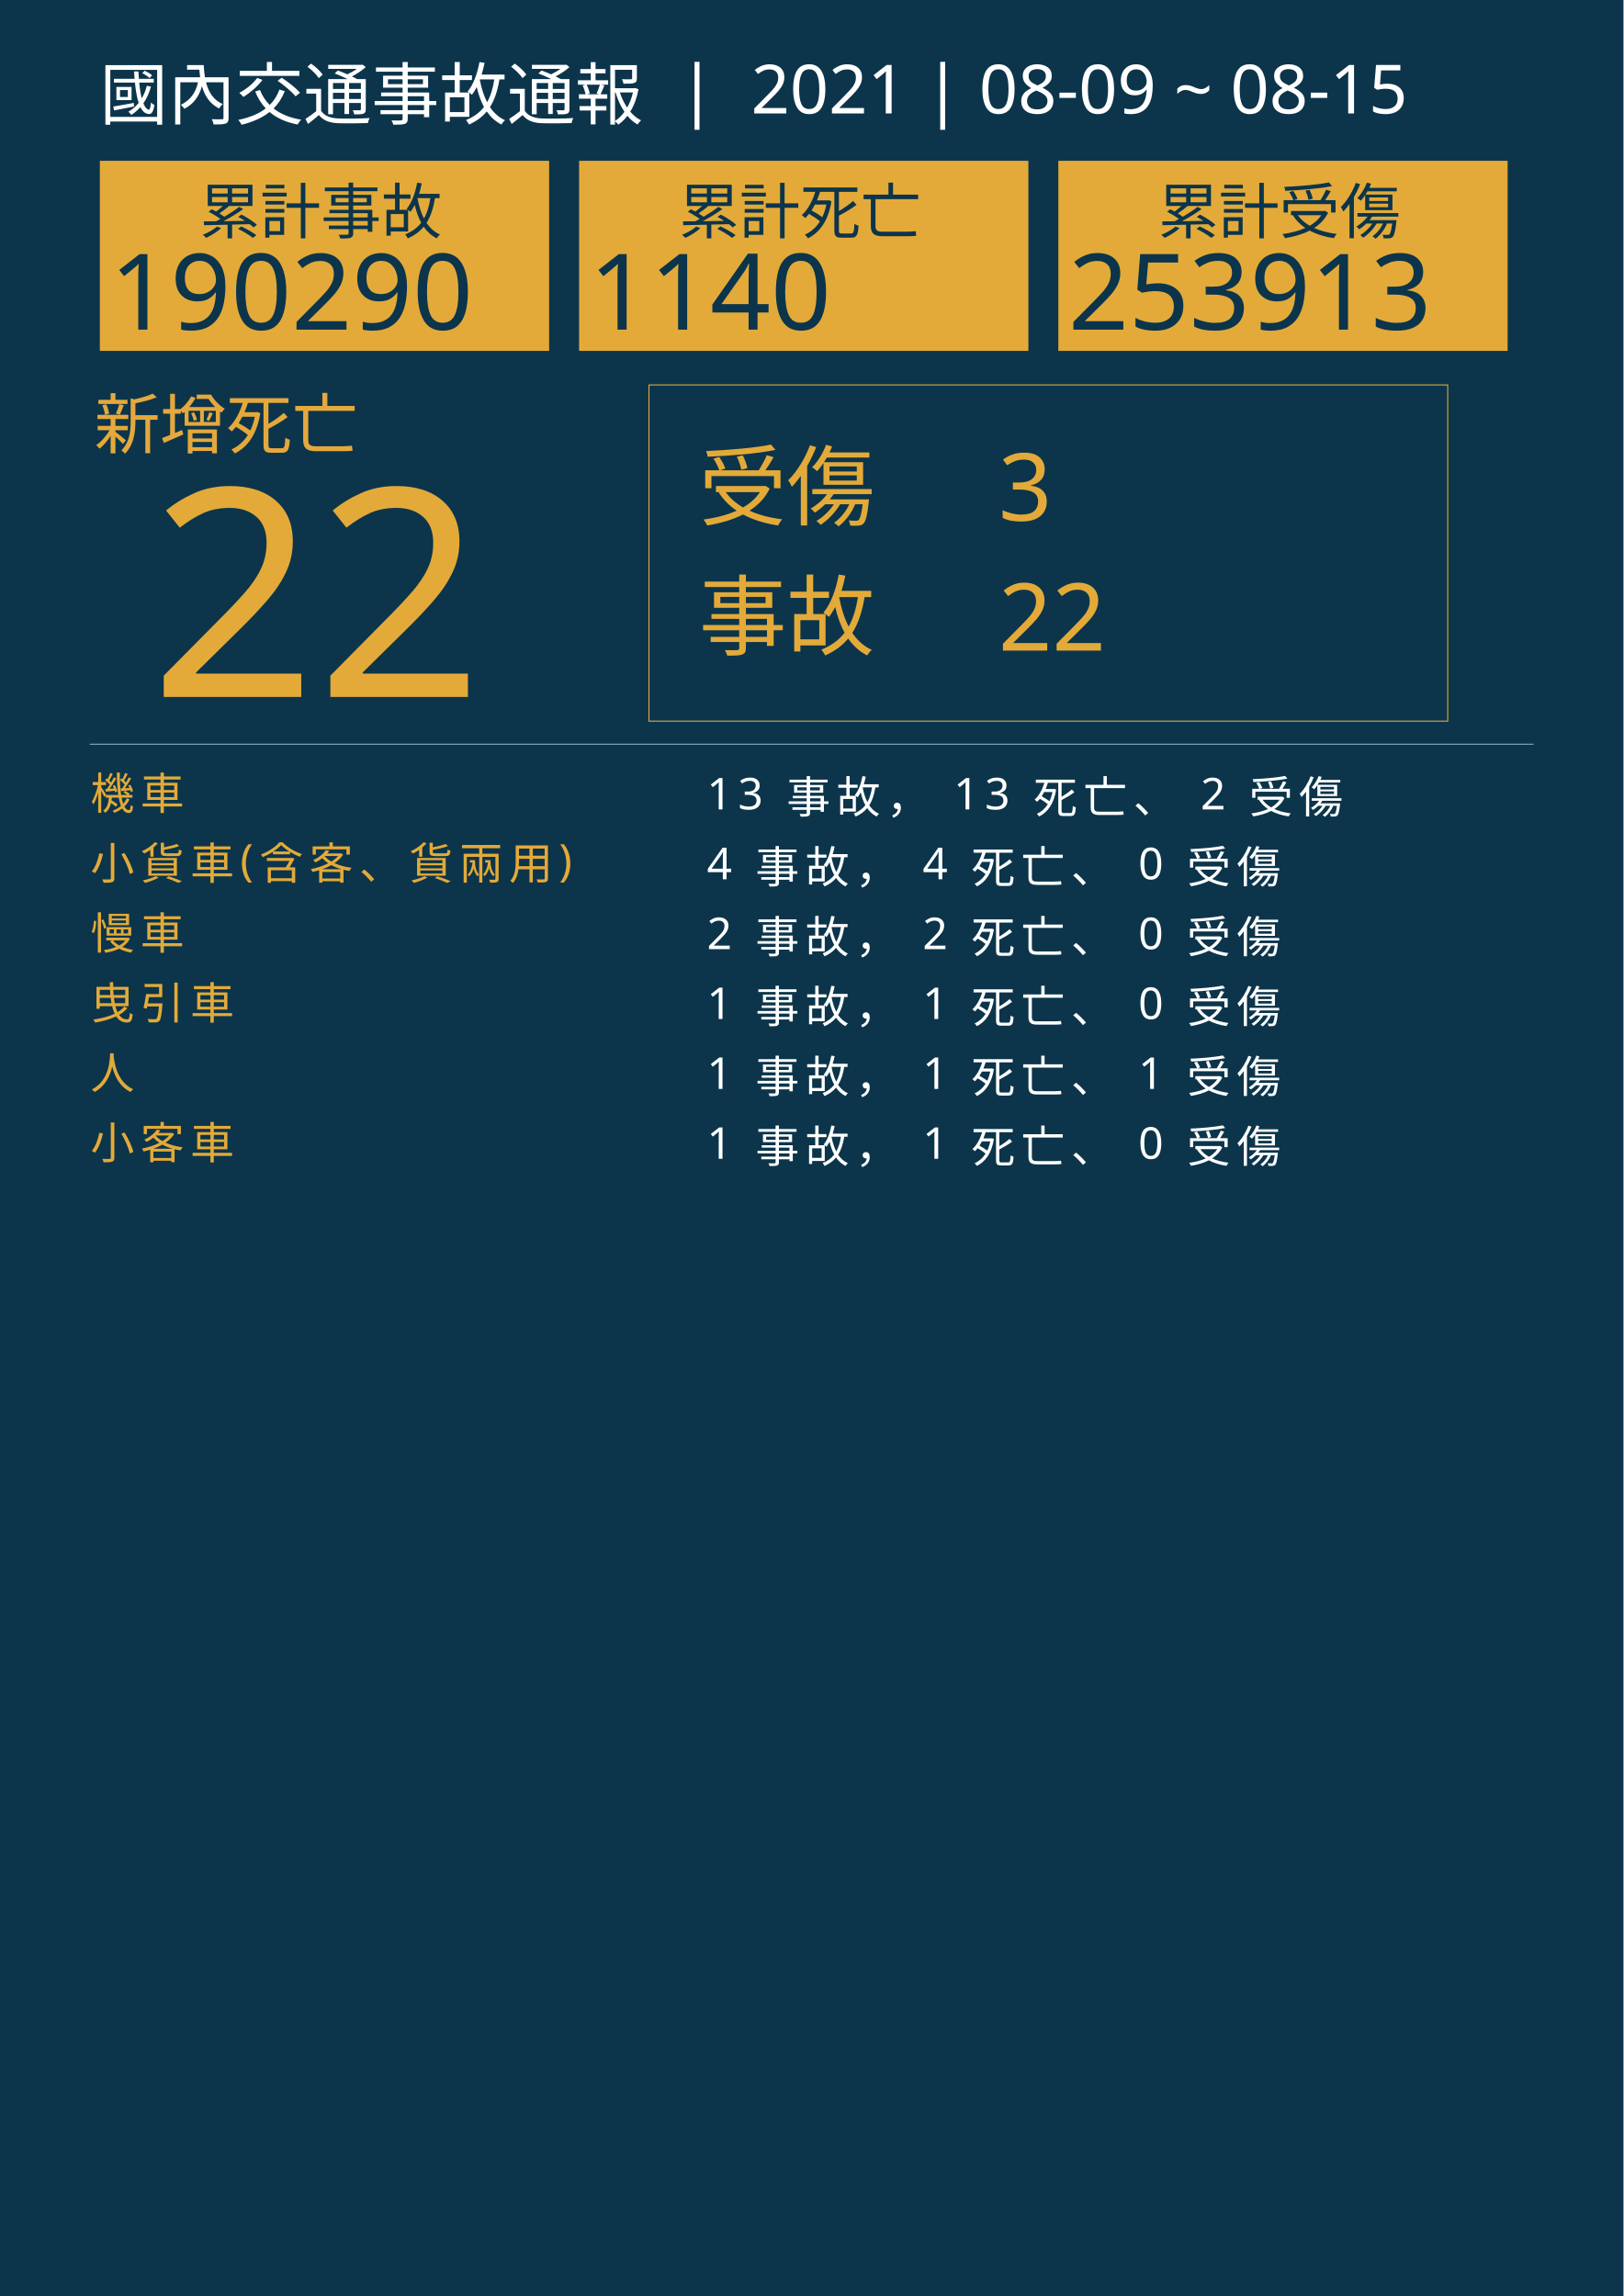
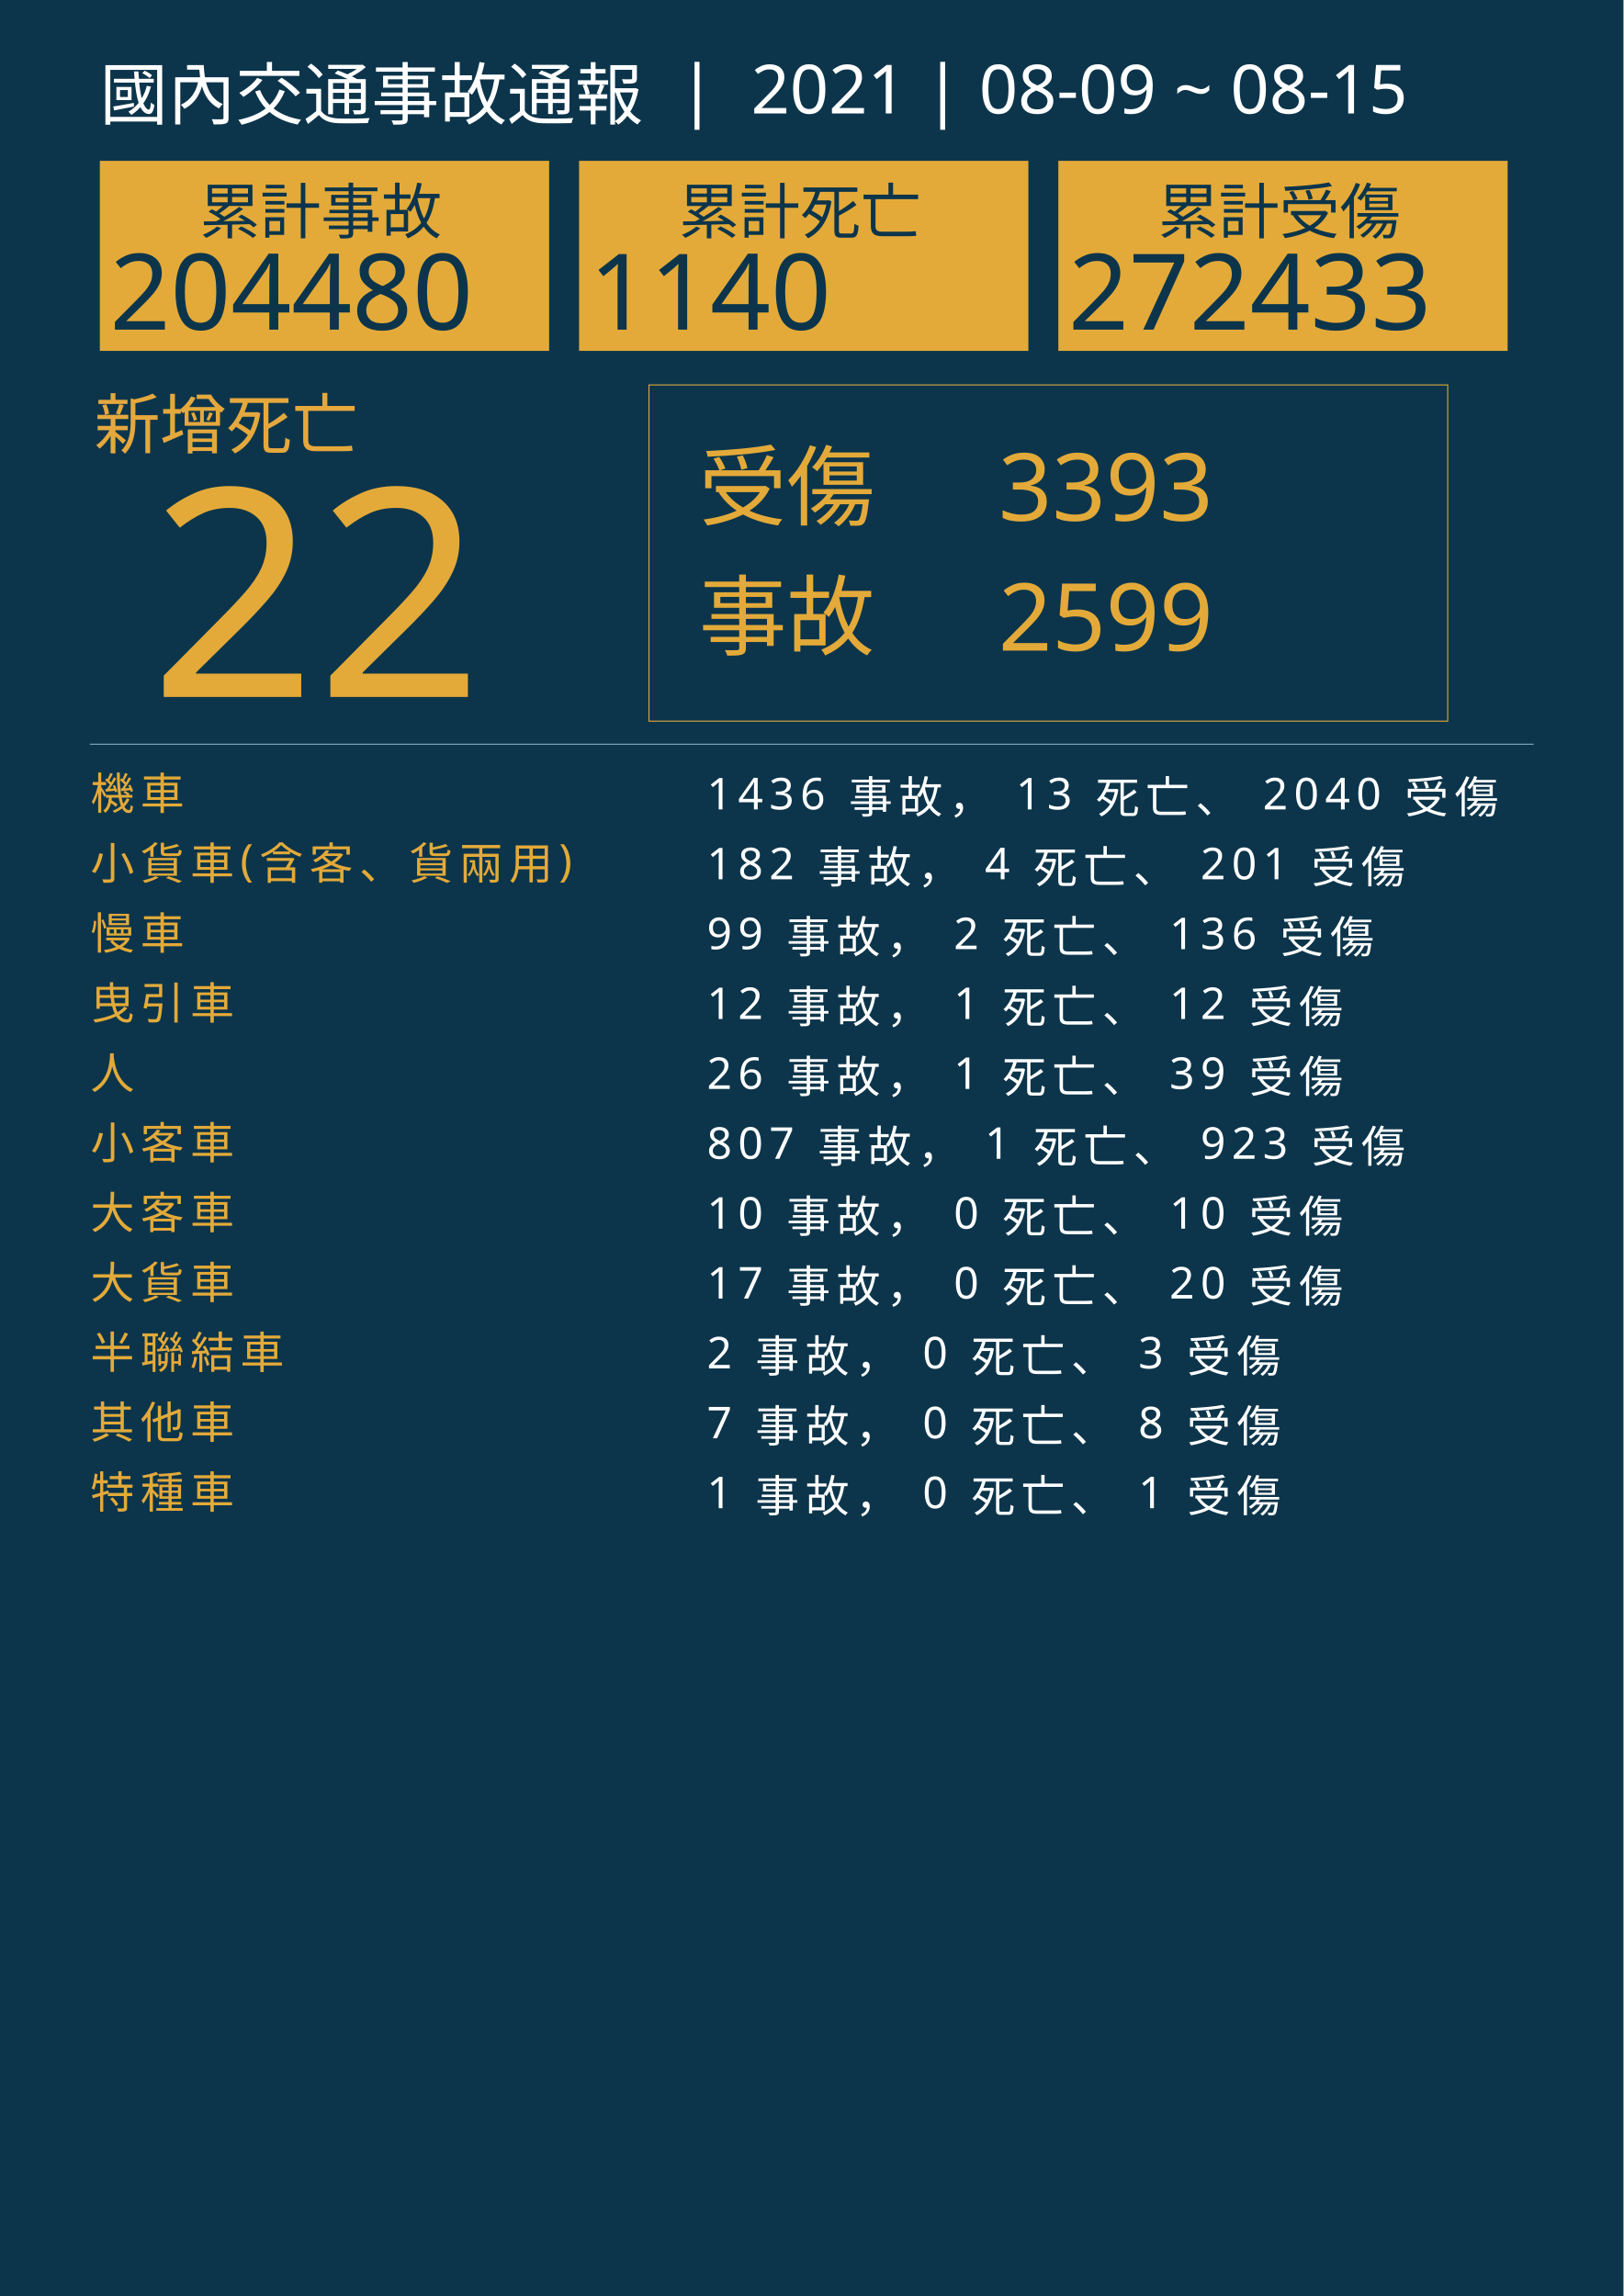
<svg xmlns="http://www.w3.org/2000/svg" version="1.1" id="圖層_1" x="0px" y="0px" viewBox="0 0 1626 2300" style="enable-background:new 0 0 1626 2300;" xml:space="preserve">
  <style type="text/css">
	.st0{fill:#0C354B;}
	.st1{fill:#E5A83D;}
	.st2{font-family:'NotoSansCJKtc-Bold-B5pc-H';}
	.st3{font-size:66px;}
	.st4{fill:#E3AA39;}
	.st5{font-family:'Arial-BoldMT';}
	.st6{font-size:291.776px;}
	.st7{fill:none;stroke:#E3AA39;stroke-miterlimit:10;}
	.st8{font-family:'NotoSansCJKtc-Light-B5pc-H';}
	.st9{font-size:88px;}
	.st10{font-family:'NotoSansCJKtc-Medium-B5pc-H';}
	.st11{font-size:94px;}
	.st12{fill:none;stroke:#8AAFC1;stroke-miterlimit:10;}
	.st13{font-size:60.649px;}
	.st14{font-size:106px;}
	.st15{fill:none;}
	.st16{font-size:44px;}
	.st17{letter-spacing:6;}
	.st18{fill:#FFFFFF;}
	.st19{letter-spacing:1;}
	.st20{font-size:68px;}
</style>
  <rect class="st0" width="1626" height="2300" />
  <text transform="matrix(1 0 0 1 94.5001 449.017)" class="st1 st2 st3">新增死亡</text>
  <g>
    <text transform="matrix(1 0 0 1 150 698.1412)" class="st4 st5 st6">22</text>
  </g>
  <g>
    <rect x="650" y="385.6" class="st7" width="800" height="336.8" />
    <g>
      <text transform="matrix(1 0 0 1 700 519.593)" class="st4 st8 st9">受傷</text>
-       <text transform="matrix(1 0 0 1 1000 521.5084)" class="st4 st10 st11">3</text>
-       <text transform="matrix(1 0 0 1 1000 651.7274)" class="st4 st10 st11">22</text>
+       <text transform="matrix(1 0 0 1 1000 521.5084)" class="st4 st10 st11">3393</text>
+       <text transform="matrix(1 0 0 1 1000 651.7274)" class="st4 st10 st11">2599</text>
      <text transform="matrix(1 0 0 1 700 649.4965)" class="st4 st8 st9">事故</text>
    </g>
  </g>
  <line class="st12" x1="90" y1="745.5" x2="1536" y2="745.5" />
  <g>
    <g>
      <rect x="100" y="161.1" class="st4" width="450" height="190.4" />
      <g>
        <text transform="matrix(1 0 0 1 200 233.9079)" class="st0 st10 st13">累計事故</text>
        <g>
-           <text transform="matrix(1 0 0 1 110 330.2121)" class="st0 st5 st14">190290</text>
+           <text transform="matrix(1 0 0 1 110 330.2121)" class="st0 st5 st14">204480</text>
        </g>
      </g>
    </g>
    <g>
      <rect x="580" y="161.1" class="st4" width="450" height="190.4" />
      <g>
        <text transform="matrix(1 0 0 1 680 233.908)" class="st0 st10 st13">累計死亡</text>
        <g>
          <text transform="matrix(1 0 0 1 590 330.2122)" class="st0 st5 st14">1140</text>
        </g>
      </g>
    </g>
    <g>
      <rect x="1060" y="161.1" class="st4" width="450" height="190.4" />
      <g>
        <text transform="matrix(1 0 0 1 1160 233.908)" class="st0 st10 st13">累計受傷</text>
        <g>
-           <text transform="matrix(1 0 0 1 1070 330.2122)" class="st0 st5 st14">253913</text>
+           <text transform="matrix(1 0 0 1 1070 330.2122)" class="st0 st5 st14">272433</text>
        </g>
      </g>
    </g>
  </g>
  <rect x="90.6" y="772.1" class="st15" width="1141.8" height="314.8" />
  <text transform="matrix(1 0 0 1 90.5591 810.7965)">
    <tspan x="0" y="0" class="st4 st10 st16 st17">機車</tspan>
-     <tspan x="600" y="0" class="st18 st10 st16 st17"> 13 事故， 13 死亡、 2 受傷</tspan>
+     <tspan x="600" y="0" class="st18 st10 st16 st17"> 1436 事故， 13 死亡、 2040 受傷</tspan>
    <tspan x="0" y="70" class="st4 st10 st16 st17">小貨車(含客、貨兩用)</tspan>
-     <tspan x="600" y="70" class="st18 st10 st16 st17"> 4 事故， 4 死亡、 0 受傷</tspan>
+     <tspan x="600" y="70" class="st18 st10 st16 st17"> 182 事故， 4 死亡、 201 受傷</tspan>
    <tspan x="0" y="140" class="st4 st10 st16 st17">慢車</tspan>
-     <tspan x="600" y="140" class="st18 st10 st16 st17"> 2 事故， 2 死亡、 0 受傷</tspan>
+     <tspan x="600" y="140" class="st18 st10 st16 st17"> 99 事故， 2 死亡、 136 受傷</tspan>
    <tspan x="0" y="210" class="st4 st10 st16 st17">曳引車</tspan>
-     <tspan x="600" y="210" class="st18 st10 st16 st17"> 1 事故， 1 死亡、 0 受傷</tspan>
+     <tspan x="600" y="210" class="st18 st10 st16 st17"> 12 事故， 1 死亡、 12 受傷</tspan>
    <tspan x="0" y="280" class="st4 st10 st16 st17">人</tspan>
-     <tspan x="600" y="280" class="st18 st10 st16 st17"> 1 事故， 1 死亡、 1 受傷</tspan>
+     <tspan x="600" y="280" class="st18 st10 st16 st17"> 26 事故， 1 死亡、 39 受傷</tspan>
    <tspan x="0" y="350" class="st4 st10 st16 st17">小客車</tspan>
-     <tspan x="600" y="350" class="st18 st10 st16 st17"> 1 事故， 1 死亡、 0 受傷</tspan>
+     <tspan x="600" y="350" class="st18 st10 st16 st17"> 807 事故， 1 死亡、 923 受傷</tspan>
+     <tspan x="0" y="420" class="st4 st10 st16 st17">大客車</tspan>
+     <tspan x="600" y="420" class="st18 st10 st16 st17"> 10 事故， 0 死亡、 10 受傷</tspan>
+     <tspan x="0" y="490" class="st4 st10 st16 st17">大貨車</tspan>
+     <tspan x="600" y="490" class="st18 st10 st16 st17"> 17 事故， 0 死亡、 20 受傷</tspan>
+     <tspan x="0" y="560" class="st4 st10 st16 st17">半聯結車</tspan>
+     <tspan x="600" y="560" class="st18 st10 st16 st17"> 2 事故， 0 死亡、 3 受傷</tspan>
+     <tspan x="0" y="630" class="st4 st10 st16 st17">其他車</tspan>
+     <tspan x="600" y="630" class="st18 st10 st16 st17"> 7 事故， 0 死亡、 8 受傷</tspan>
+     <tspan x="0" y="700" class="st4 st10 st16 st17">特種車</tspan>
+     <tspan x="600" y="700" class="st18 st10 st16 st17"> 1 事故， 0 死亡、 1 受傷</tspan>
  </text>
  <text transform="matrix(1 0 0 1 100 119.2712)" class="st18 st8 st20">國內交通事故通報  |  2021 | 08-09 ~ 08-15</text>
</svg>
